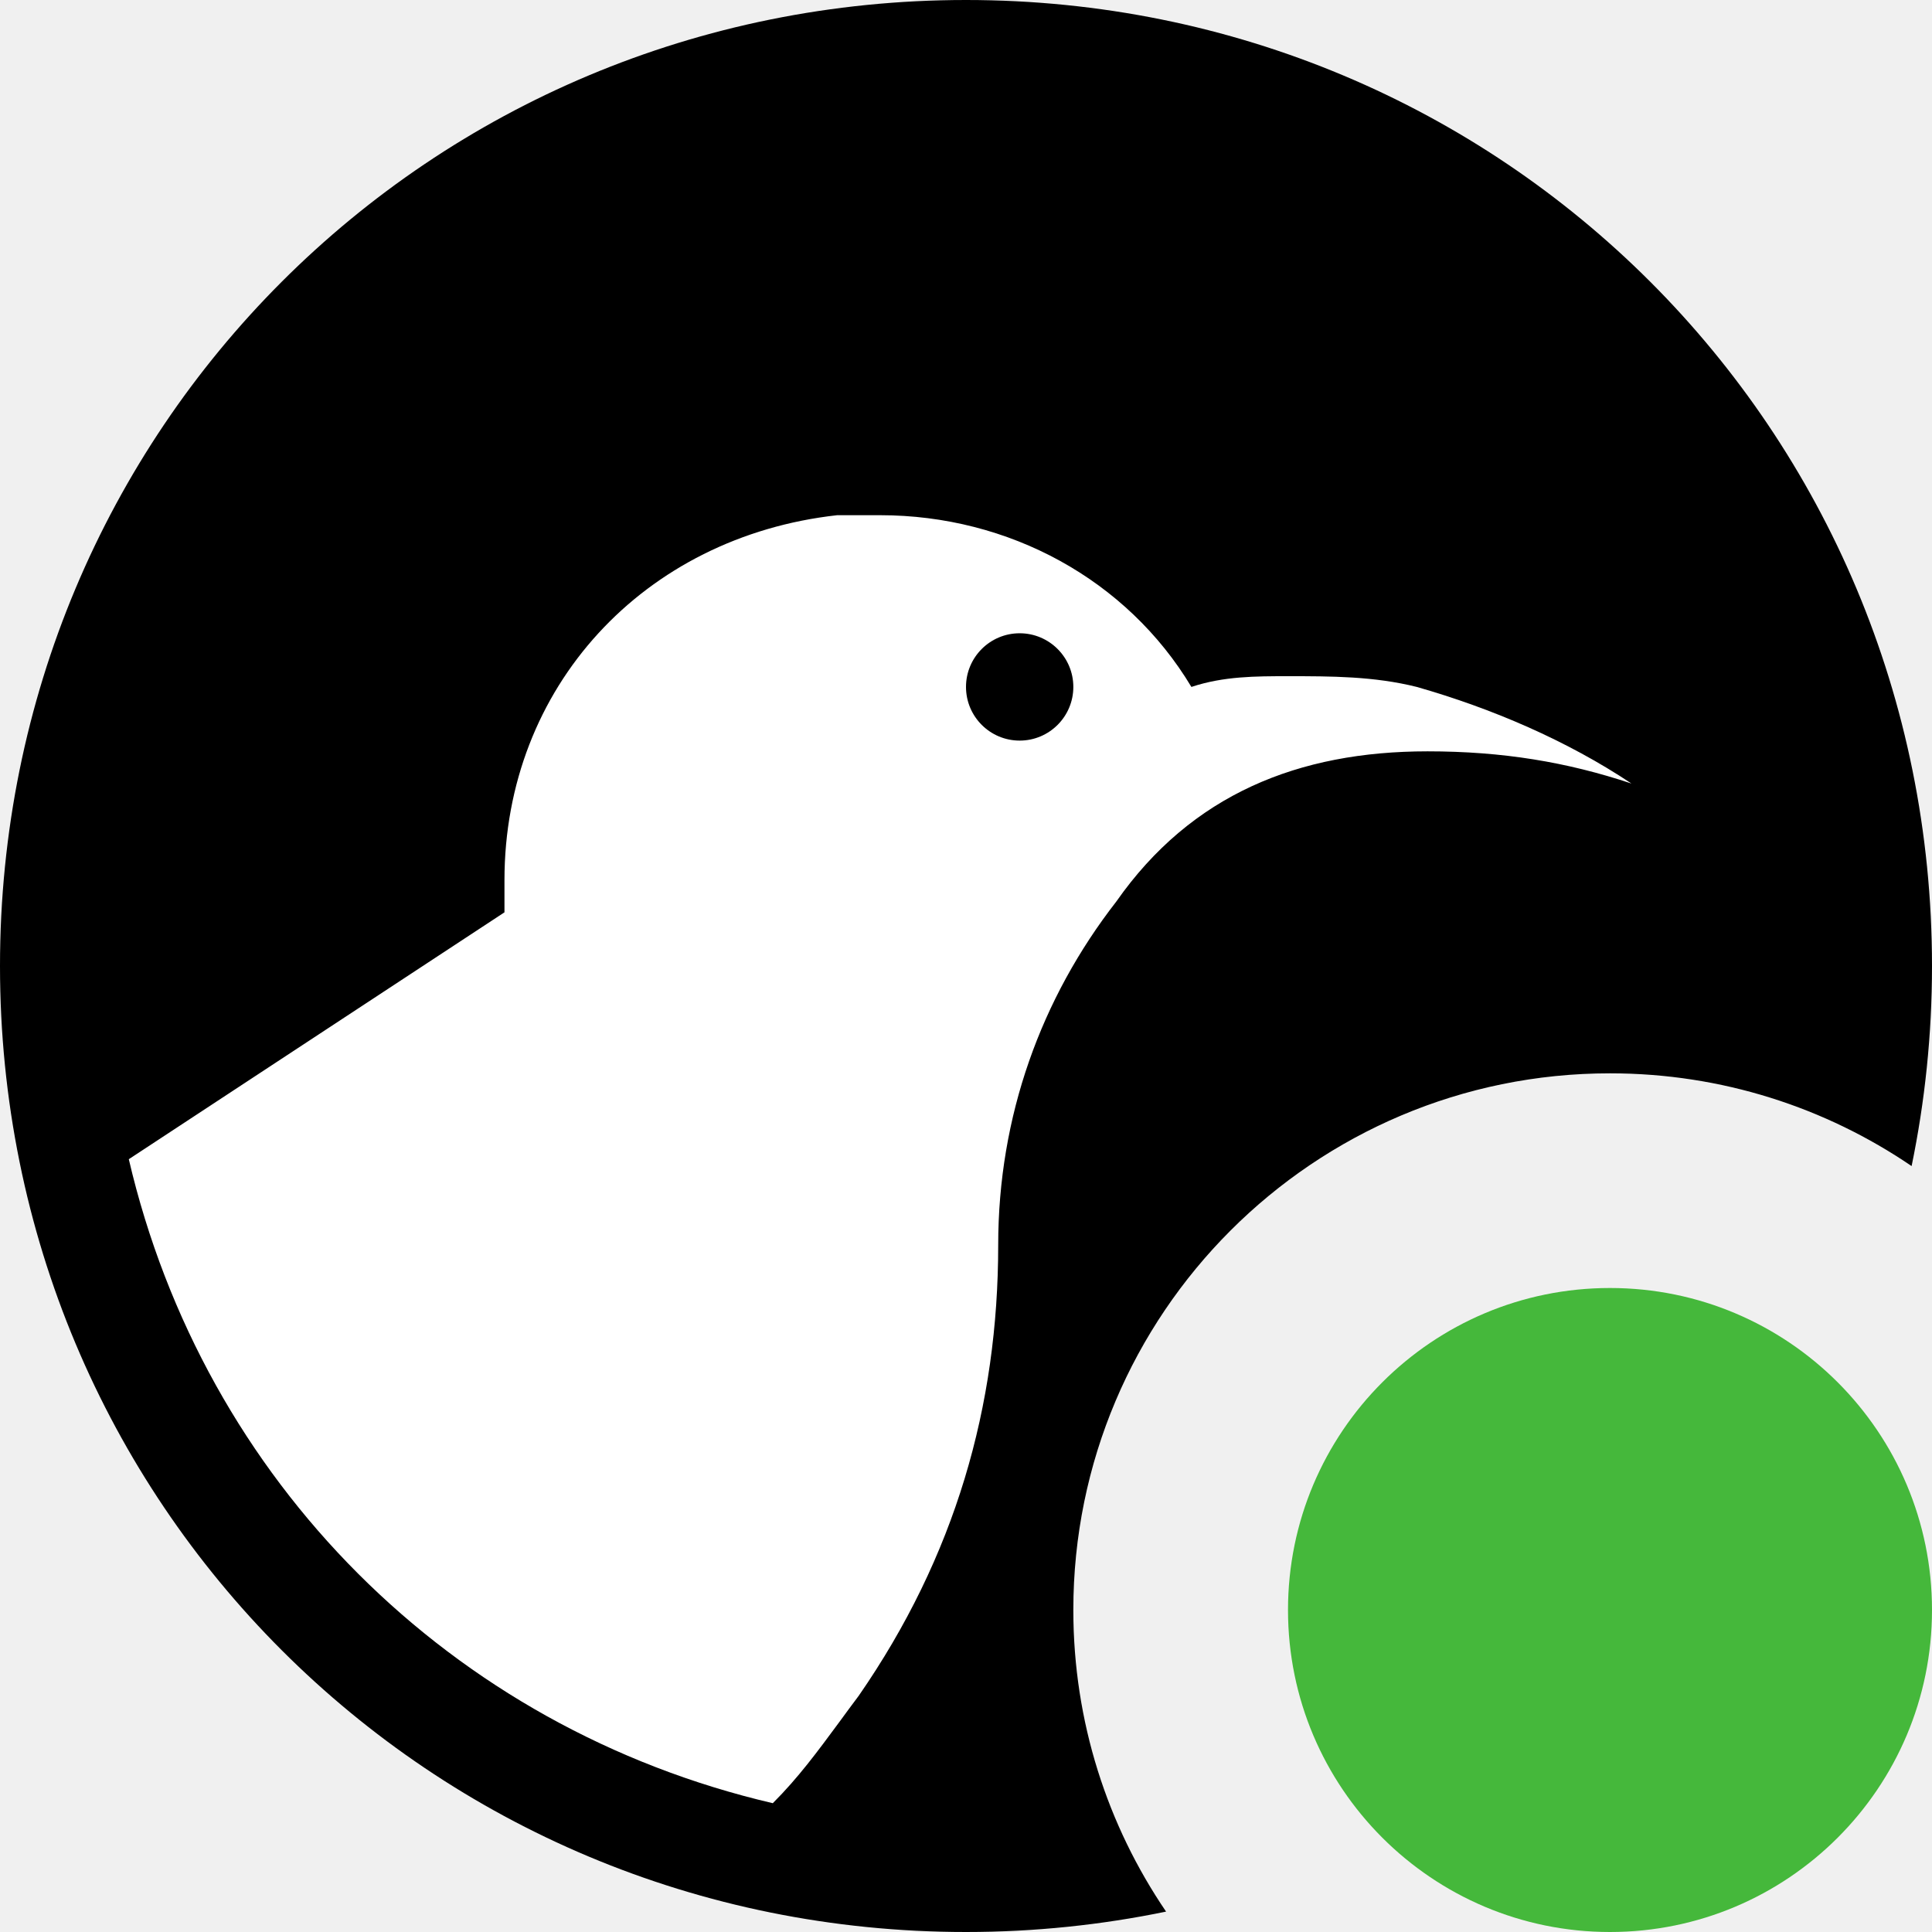
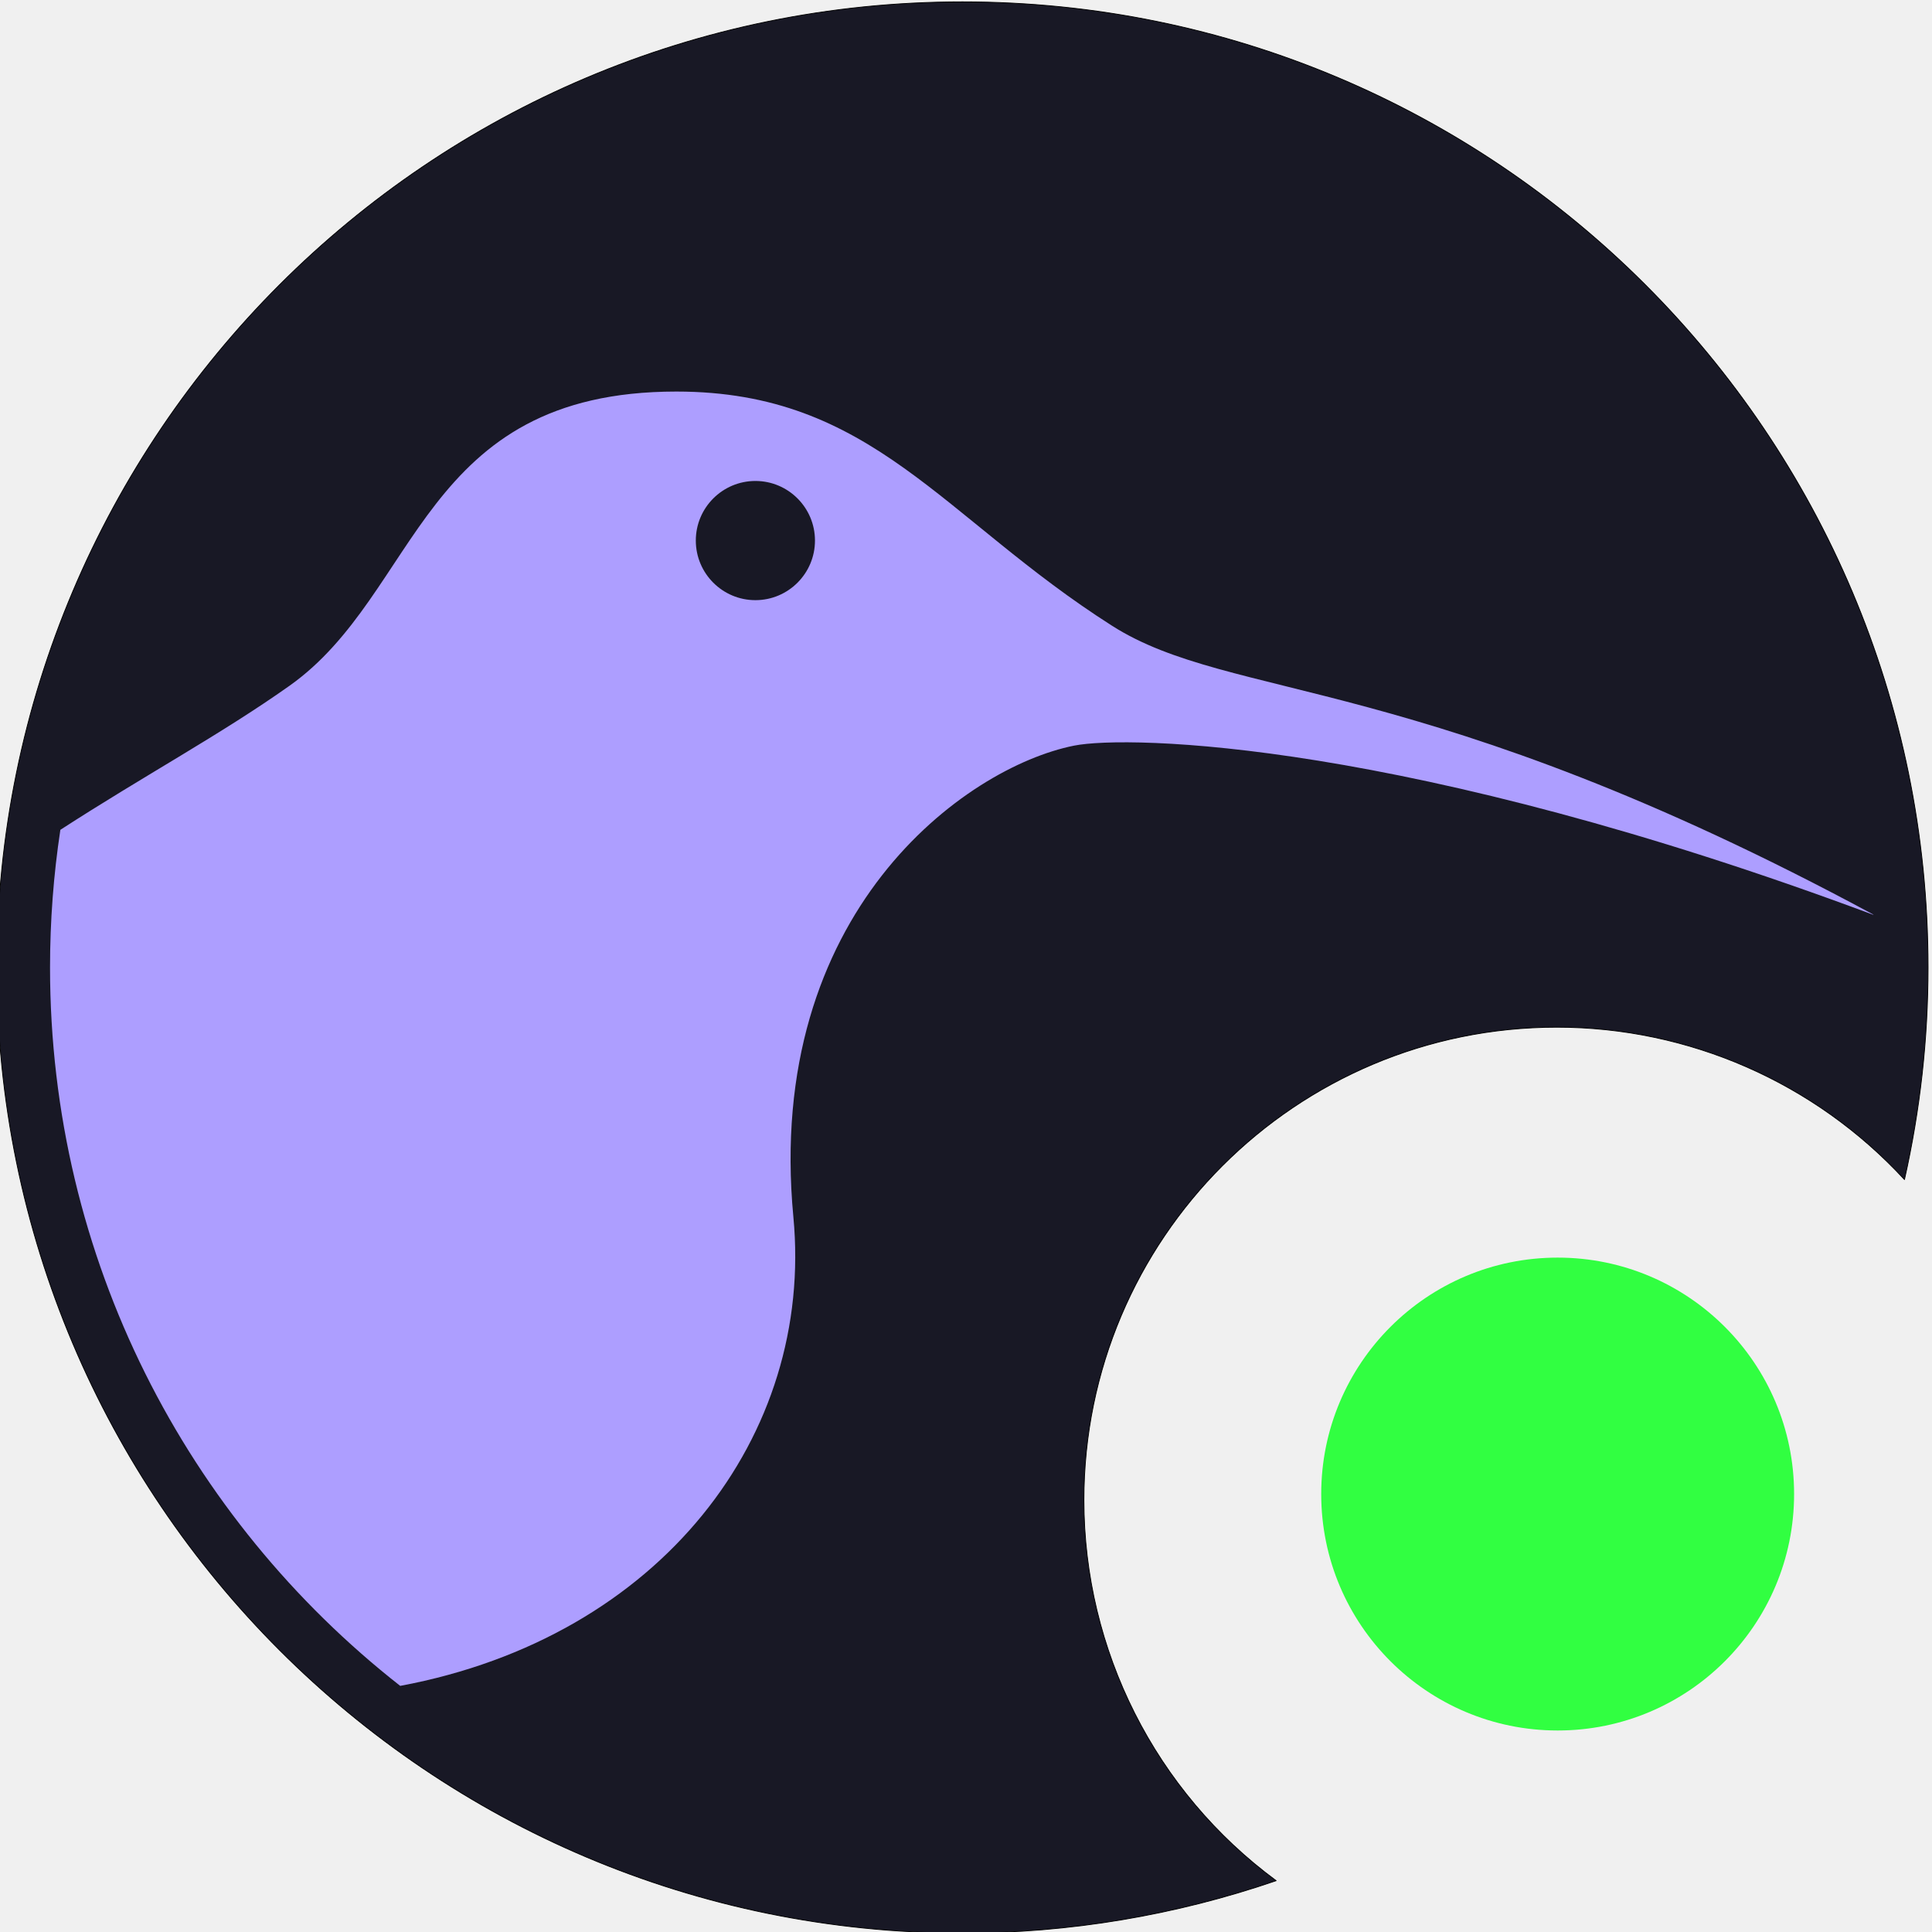
- <svg xmlns="http://www.w3.org/2000/svg" width="18" height="18" viewBox="0 0 18 18" fill="none">
-   <g clip-path="url(#clip0_2707_1961)">
-     <path d="M10.587 17.352C10.073 17.449 9.542 17.5 9 17.5C4.306 17.5 0.5 13.694 0.5 9C0.5 4.306 4.306 0.5 9 0.5C13.694 0.5 17.5 4.306 17.5 9C17.5 9.542 17.449 10.073 17.352 10.587C16.651 10.212 15.85 10 15 10C12.239 10 10 12.239 10 15C10 15.85 10.212 16.651 10.587 17.352Z" fill="white" />
-     <path d="M10 6.4C10 6.676 9.776 6.9 9.5 6.9C9.224 6.9 9 6.676 9 6.4C9 6.124 9.224 5.9 9.5 5.9C9.776 5.9 10 6.124 10 6.4Z" fill="black" />
-     <path fill-rule="evenodd" clip-rule="evenodd" d="M9 0C4 0 0 4 0 9C0 14 4 18 9 18C9.64 18 10.263 17.934 10.864 17.81C10.319 17.009 10 16.042 10 15C10 12.239 12.239 10 15 10C16.042 10 17.009 10.319 17.81 10.864C17.934 10.263 18 9.64 18 9C18 4 14 0 9 0ZM1.2 10.8L4.7 8.5V8.2C4.7 6.4 6 5 7.8 4.8H8.2C9.4 4.8 10.5 5.4 11.1 6.4C11.4 6.3 11.7 6.3 12 6.3C12.4 6.3 12.8 6.3 13.2 6.4C13.9 6.6 14.6 6.9 15.2 7.3C14.6 7.1 14 7 13.3 7C12.1 7 11.1 7.4 10.4 8.4C9.7 9.3 9.3 10.4 9.3 11.6C9.3 13.1 8.9 14.5 8 15.8C7.937 15.883 7.879 15.963 7.824 16.038C7.612 16.325 7.437 16.563 7.2 16.8C4.2 16.1 1.9 13.8 1.2 10.8Z" fill="black" />
-     <path d="M18 15C18 16.657 16.657 18 15 18C13.343 18 12 16.657 12 15C12 13.343 13.343 12 15 12C16.657 12 18 13.343 18 15Z" fill="#45B83B" />
+ <svg xmlns="http://www.w3.org/2000/svg" width="2451.377" height="2451.377" viewBox="0 0 2451.377 2451.377" version="1.1" xml:space="preserve" style="clip-rule:evenodd;fill-rule:evenodd;stroke-linecap:round;stroke-linejoin:round;stroke-miterlimit:1.5" id="svg2">
+   <defs id="defs2" />
+   <g id="Layer1" style="display:inline" transform="translate(-91.78964,-37.01327)">
+     <g transform="matrix(4.51622,0,0,4.51622,-4176.71,-3832.36)" id="g1" style="display:inline">
+       <g id="g4" style="display:inline">
+         <path id="circle1" style="display:inline;fill:#181825;fill-opacity:1;stroke:#000000;stroke-width:0.22px" d="m 1215.55,857.293 a 271.287,271.287 0 0 0 -271.287,271.287 271.287,271.287 0 0 0 271.287,271.287 271.287,271.287 0 0 0 88.137,-14.716 132.854,132.854 0 0 1 -54.012,-106.931 132.854,132.854 0 0 1 132.854,-132.855 132.854,132.854 0 0 1 97.682,42.807 271.287,271.287 0 0 0 6.626,-59.592 271.287,271.287 0 0 0 -271.287,-271.287 z" />
+         <circle style="clip-rule:evenodd;display:inline;fill:#31ff41;fill-opacity:1;fill-rule:evenodd;stroke-linecap:round;stroke-linejoin:round;stroke-miterlimit:1.5" id="path2" cx="2068.188" cy="1932.712" r="300" transform="matrix(0.2214241,0,0,0.2214241,924.8243,848.5769)" />
+         <circle style="clip-rule:evenodd;display:none;fill:#fefe32;fill-opacity:1;fill-rule:evenodd;stroke-linecap:round;stroke-linejoin:round;stroke-miterlimit:1.5" id="circle2" cx="2068.188" cy="1932.712" r="300" transform="matrix(0.2214241,0,0,0.2214241,924.8243,848.5769)" />
+         <circle style="clip-rule:evenodd;display:none;fill:#989898;fill-opacity:1;fill-rule:evenodd;stroke-linecap:round;stroke-linejoin:round;stroke-miterlimit:1.5" id="circle3" cx="2068.188" cy="1932.712" r="300" transform="matrix(0.2214241,0,0,0.2214241,924.8243,848.5769)" />
+       </g>
+       <circle cx="1215.55" cy="1128.58" style="clip-rule:evenodd;display:none;fill:#181825;fill-opacity:1;fill-rule:evenodd;stroke:#000000;stroke-width:0.22px;stroke-linecap:round;stroke-linejoin:round;stroke-miterlimit:1.5" id="circle1-2" transform="translate(0.9956778,-0.4104317)" r="271.287" />
+       <path d="m 1048.38,1342.19 c -63.37,-49.68 -104.12,-126.92 -104.12,-213.61 0,-13.91 1.049,-27.57 3.071,-40.92 25.029,-16.21 47.575,-28.28 68.139,-42.84 38.87,-27.54 38.87,-87.474 115.01,-87.474 58.31,0 79,37.463 129.58,69.654 35.6,22.65 92.2,13.47 226.32,85.85 l 0.01,0.08 c -139.04,-51.92 -221.72,-53.49 -237.67,-50.3 -32.39,6.48 -92.02,49.61 -83.44,140.17 6.14,64.88 -39.29,124.88 -116.9,139.39 z m 105.61,-358.258 c -9.78,0 -17.72,7.939 -17.72,17.718 0,9.78 7.94,17.72 17.72,17.72 9.77,0 17.71,-7.94 17.71,-17.72 0,-9.779 -7.94,-17.718 -17.71,-17.718 z" style="clip-rule:evenodd;display:inline;fill:#ad9eff;fill-opacity:1;fill-rule:evenodd;stroke-linecap:round;stroke-linejoin:round;stroke-miterlimit:1.5" id="path1" transform="matrix(0.944903,0,0,0.944903,66.97195,62.18031)" />
+     </g>
  </g>
-   <defs>
-     <clipPath id="clip0_2707_1961">
-       <rect width="18" height="18" fill="white" />
-     </clipPath>
-   </defs>
</svg>
